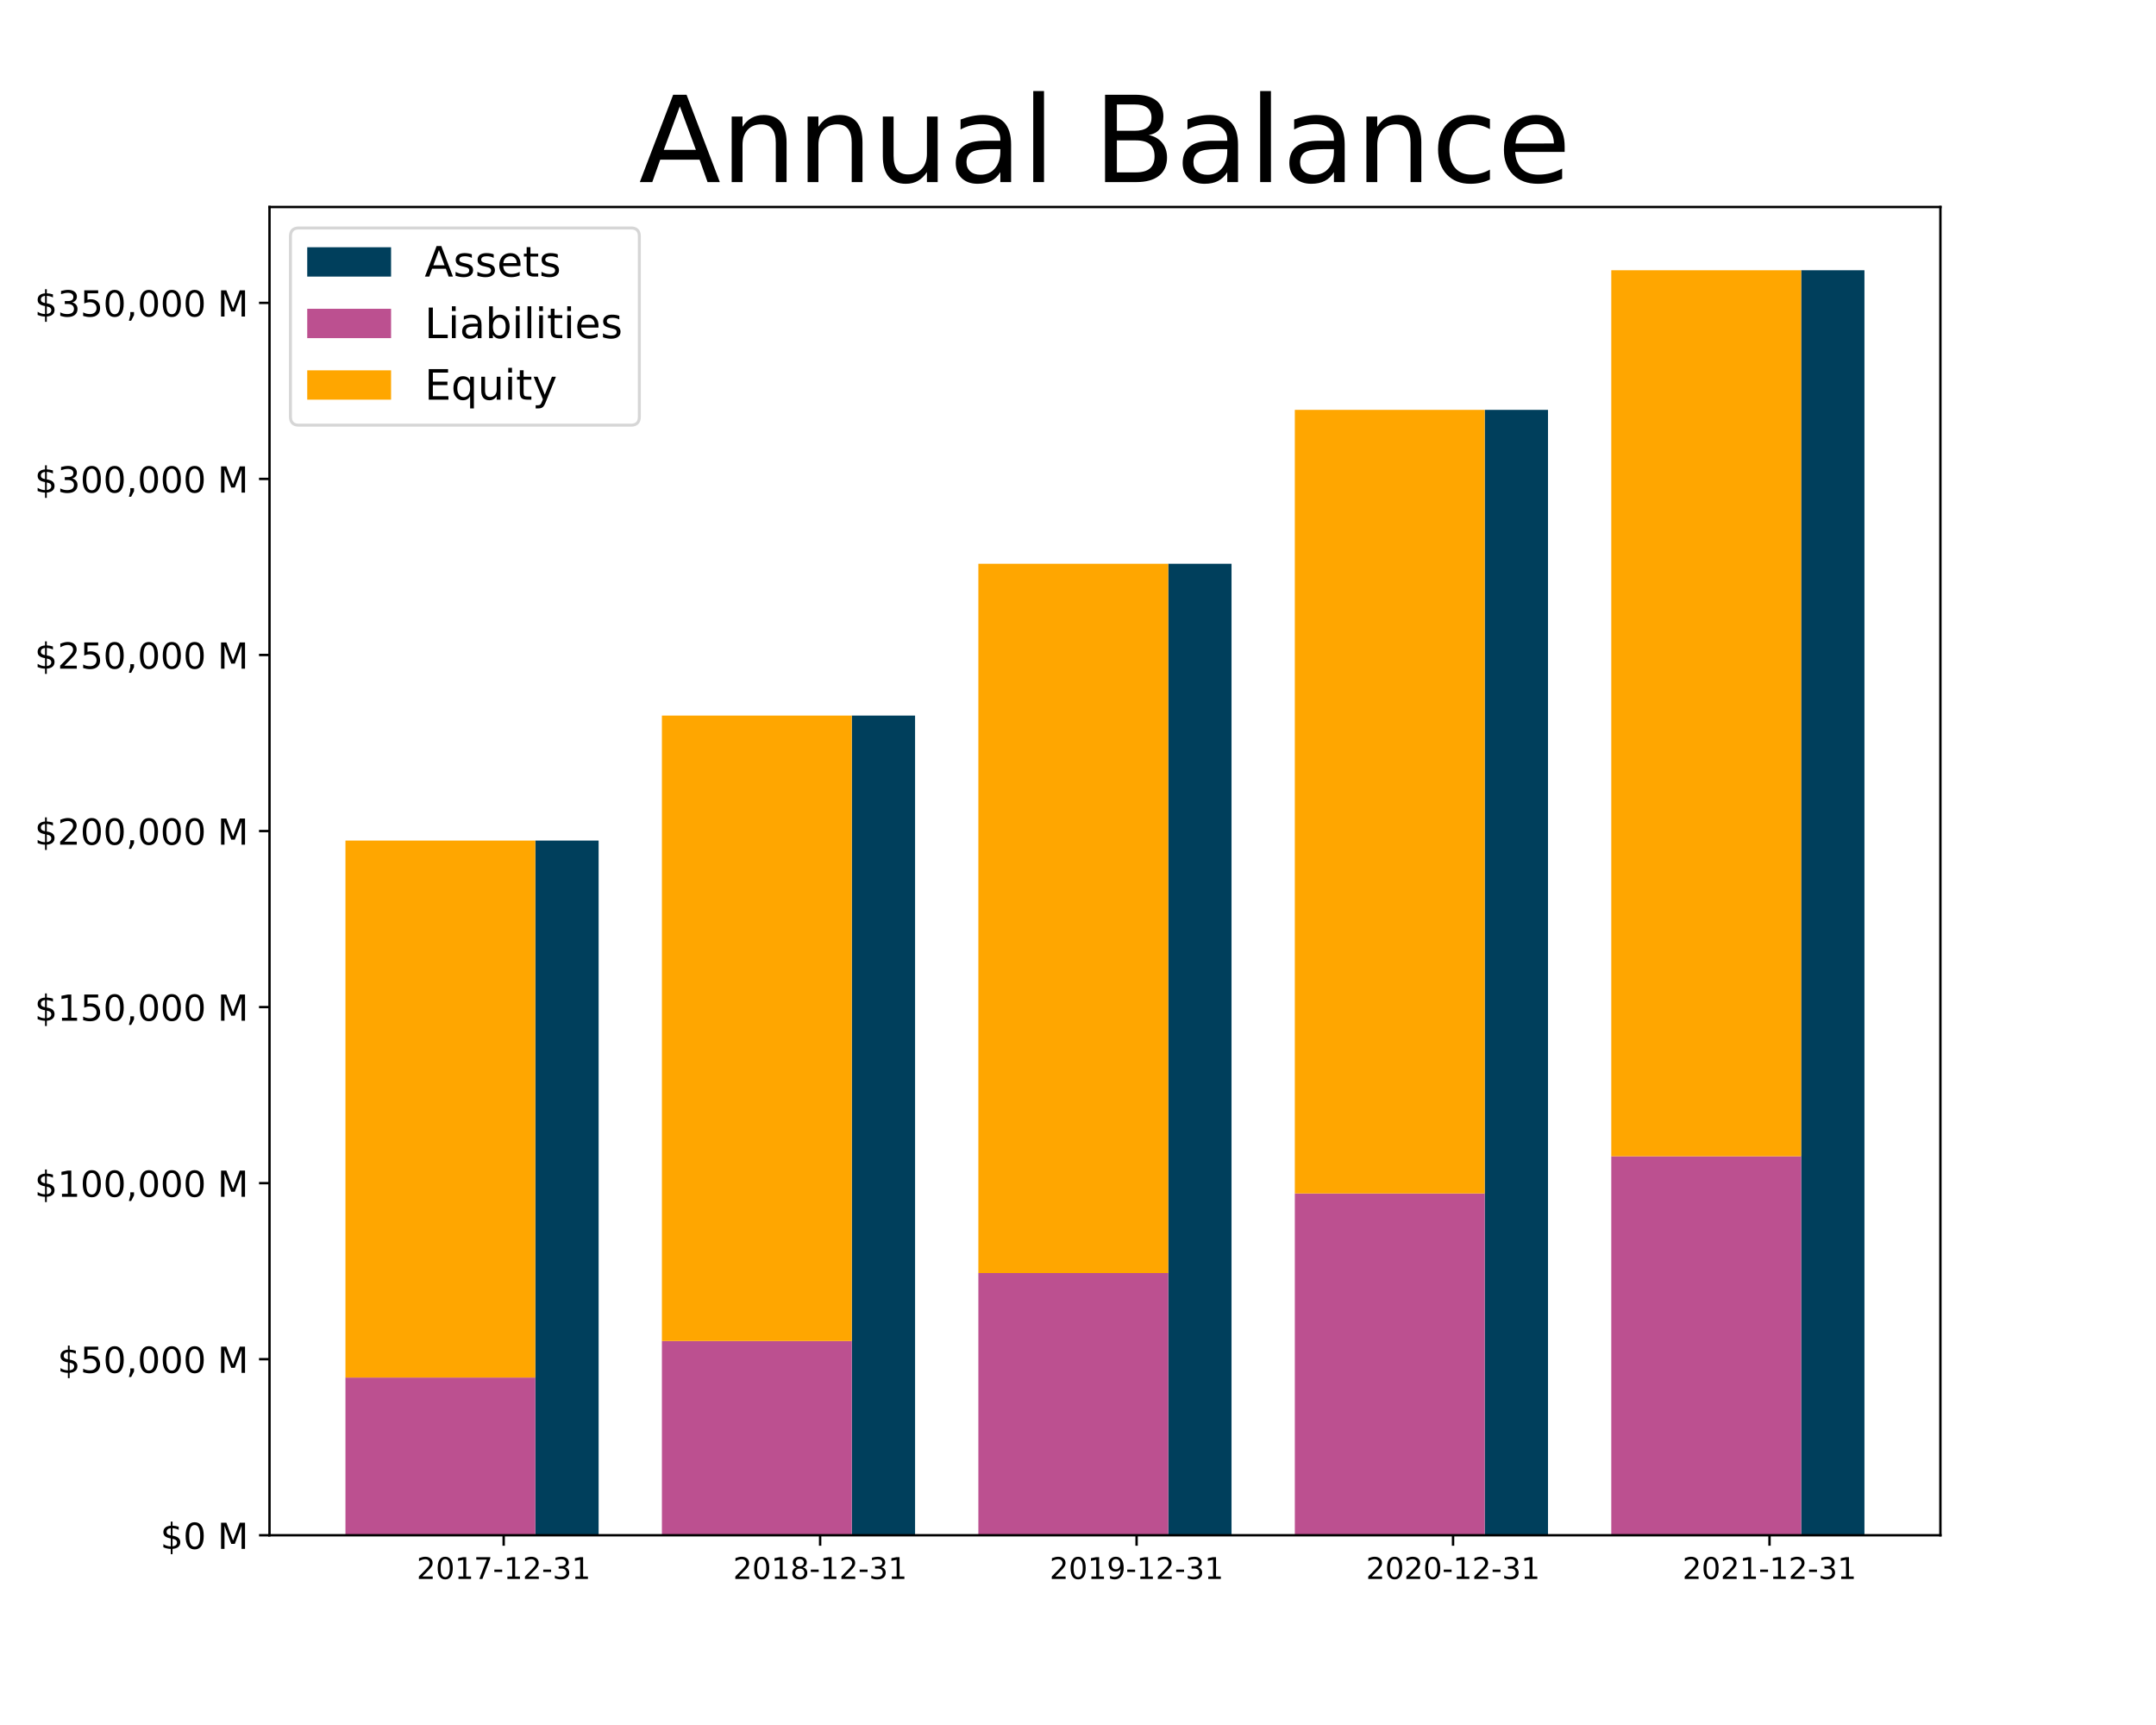
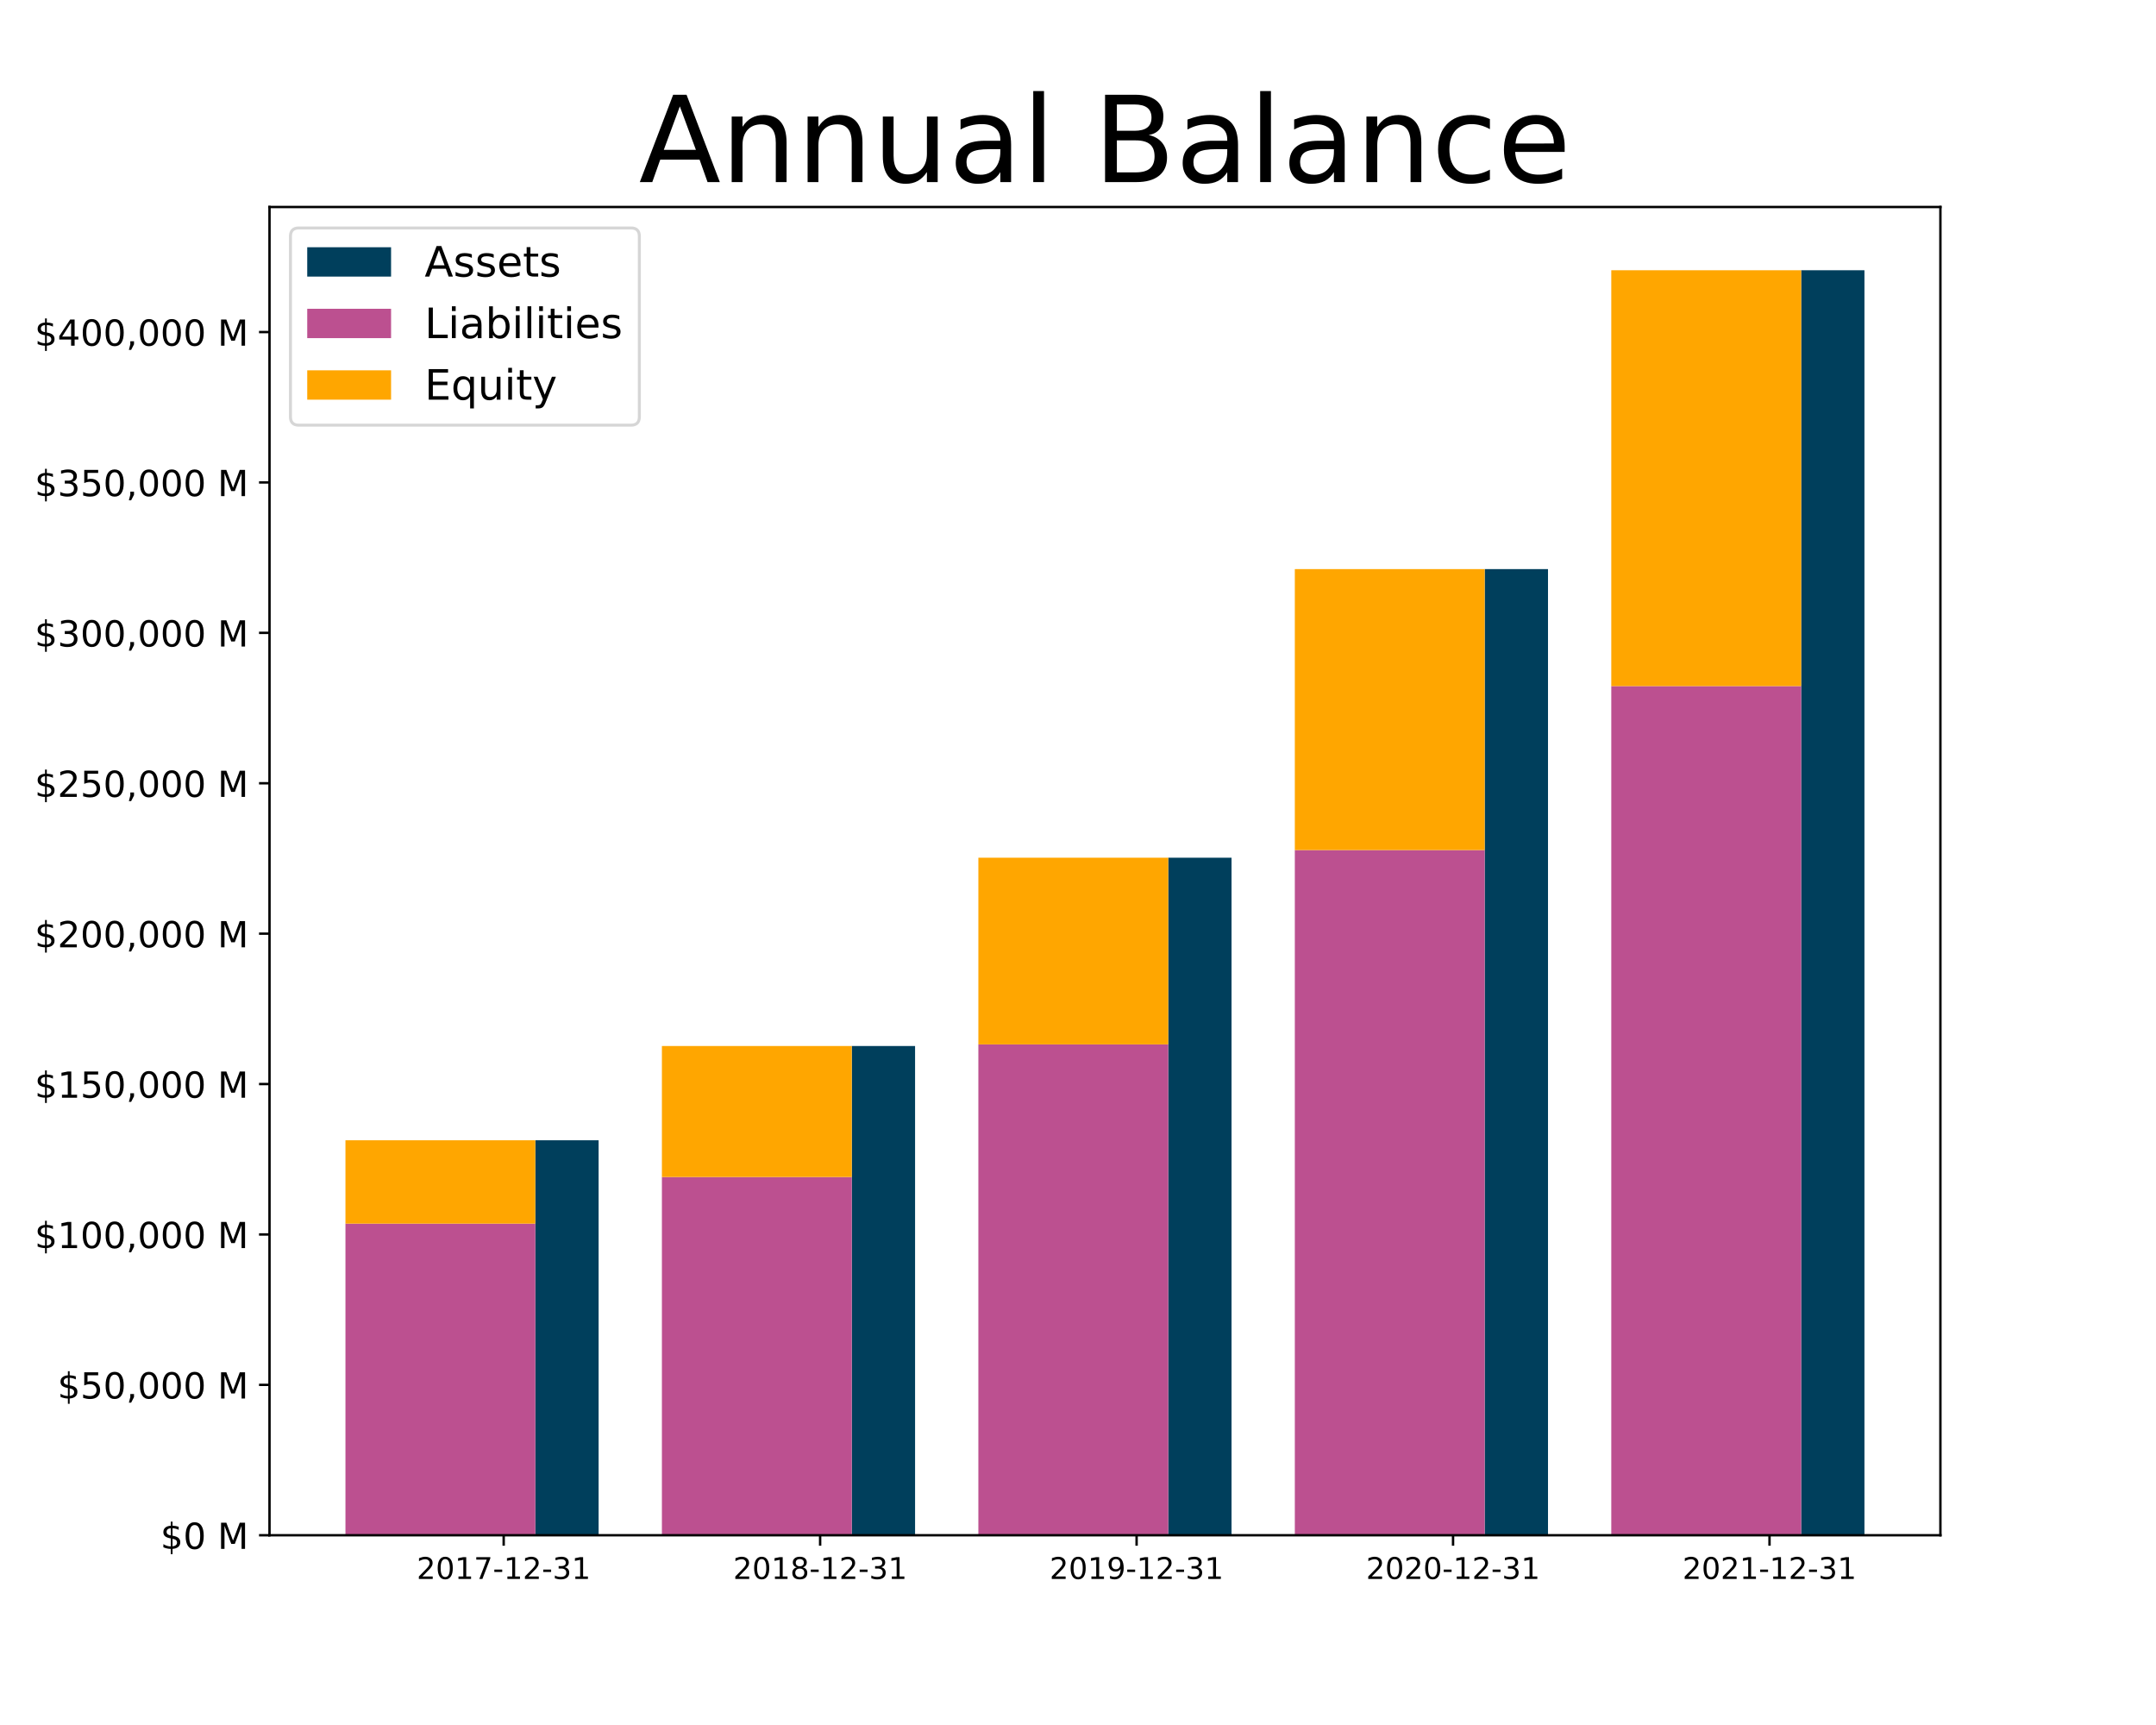
<svg xmlns="http://www.w3.org/2000/svg" xmlns:xlink="http://www.w3.org/1999/xlink" width="720pt" height="576pt" viewBox="0 0 720 576" version="1.1">
  <defs>
    <style type="text/css">*{stroke-linejoin: round; stroke-linecap: butt}</style>
  </defs>
  <g id="figure_1">
    <g id="patch_1">
      <path d="M 0 576  L 720 576  L 720 0  L 0 0  z " style="fill: #ffffff" />
    </g>
    <g id="axes_1">
      <g id="patch_2">
        <path d="M 90 512.64  L 648 512.64  L 648 69.12  L 90 69.12  z " style="fill: #ffffff" />
      </g>
      <g id="patch_3">
-         <path d="M 622.636 512.64  L 601.5 512.64  L 601.5 90.24  L 622.636 90.24  z " clip-path="url(#p9c60aa450c)" style="fill: #003f5c" />
+         <path d="M 622.636 512.64  L 601.5 512.64  L 601.5 90.24  L 622.636 90.24  z " clip-path="url(#p6e2d09e7a5)" style="fill: #003f5c" />
      </g>
      <g id="patch_4">
-         <path d="M 516.955 512.64  L 495.818 512.64  L 495.818 136.86  L 516.955 136.86  z " clip-path="url(#p9c60aa450c)" style="fill: #003f5c" />
+         <path d="M 516.955 512.64  L 495.818 512.64  L 495.818 190.031  L 516.955 190.031  z " clip-path="url(#p6e2d09e7a5)" style="fill: #003f5c" />
      </g>
      <g id="patch_5">
-         <path d="M 411.273 512.64  L 390.136 512.64  L 390.136 188.247  L 411.273 188.247  z " clip-path="url(#p9c60aa450c)" style="fill: #003f5c" />
+         <path d="M 411.273 512.64  L 390.136 512.64  L 390.136 286.401  L 411.273 286.401  z " clip-path="url(#p6e2d09e7a5)" style="fill: #003f5c" />
      </g>
      <g id="patch_6">
-         <path d="M 305.591 512.64  L 284.455 512.64  L 284.455 238.941  L 305.591 238.941  z " clip-path="url(#p9c60aa450c)" style="fill: #003f5c" />
+         <path d="M 305.591 512.64  L 284.455 512.64  L 284.455 349.276  L 305.591 349.276  z " clip-path="url(#p6e2d09e7a5)" style="fill: #003f5c" />
      </g>
      <g id="patch_7">
-         <path d="M 199.909 512.64  L 178.773 512.64  L 178.773 280.676  L 199.909 280.676  z " clip-path="url(#p9c60aa450c)" style="fill: #003f5c" />
+         <path d="M 199.909 512.64  L 178.773 512.64  L 178.773 380.752  L 199.909 380.752  z " clip-path="url(#p6e2d09e7a5)" style="fill: #003f5c" />
      </g>
      <g id="patch_8">
-         <path d="M 601.5 512.64  L 538.091 512.64  L 538.091 386.093  L 601.5 386.093  z " clip-path="url(#p9c60aa450c)" style="fill: #bc5090" />
+         <path d="M 601.5 512.64  L 538.091 512.64  L 538.091 229.093  L 601.5 229.093  z " clip-path="url(#p6e2d09e7a5)" style="fill: #bc5090" />
      </g>
      <g id="patch_9">
-         <path d="M 495.818 512.64  L 432.409 512.64  L 432.409 398.51  L 495.818 398.51  z " clip-path="url(#p9c60aa450c)" style="fill: #bc5090" />
+         <path d="M 495.818 512.64  L 432.409 512.64  L 432.409 283.846  L 495.818 283.846  z " clip-path="url(#p6e2d09e7a5)" style="fill: #bc5090" />
      </g>
      <g id="patch_10">
-         <path d="M 390.136 512.64  L 326.727 512.64  L 326.727 425.087  L 390.136 425.087  z " clip-path="url(#p9c60aa450c)" style="fill: #bc5090" />
+         <path d="M 390.136 512.64  L 326.727 512.64  L 326.727 348.734  L 390.136 348.734  z " clip-path="url(#p6e2d09e7a5)" style="fill: #bc5090" />
      </g>
      <g id="patch_11">
-         <path d="M 284.455 512.64  L 221.045 512.64  L 221.045 447.782  L 284.455 447.782  z " clip-path="url(#p9c60aa450c)" style="fill: #bc5090" />
+         <path d="M 284.455 512.64  L 221.045 512.64  L 221.045 393.017  L 284.455 393.017  z " clip-path="url(#p6e2d09e7a5)" style="fill: #bc5090" />
      </g>
      <g id="patch_12">
-         <path d="M 178.773 512.64  L 115.364 512.64  L 115.364 459.976  L 178.773 459.976  z " clip-path="url(#p9c60aa450c)" style="fill: #bc5090" />
+         <path d="M 178.773 512.64  L 115.364 512.64  L 115.364 408.583  L 178.773 408.583  z " clip-path="url(#p6e2d09e7a5)" style="fill: #bc5090" />
      </g>
      <g id="patch_13">
-         <path d="M 601.5 386.093  L 538.091 386.093  L 538.091 90.24  L 601.5 90.24  z " clip-path="url(#p9c60aa450c)" style="fill: #ffa600" />
+         <path d="M 601.5 229.093  L 538.091 229.093  L 538.091 90.24  L 601.5 90.24  z " clip-path="url(#p6e2d09e7a5)" style="fill: #ffa600" />
      </g>
      <g id="patch_14">
-         <path d="M 495.818 398.51  L 432.409 398.51  L 432.409 136.86  L 495.818 136.86  z " clip-path="url(#p9c60aa450c)" style="fill: #ffa600" />
+         <path d="M 495.818 283.846  L 432.409 283.846  L 432.409 190.031  L 495.818 190.031  z " clip-path="url(#p6e2d09e7a5)" style="fill: #ffa600" />
      </g>
      <g id="patch_15">
-         <path d="M 390.136 425.087  L 326.727 425.087  L 326.727 188.247  L 390.136 188.247  z " clip-path="url(#p9c60aa450c)" style="fill: #ffa600" />
+         <path d="M 390.136 348.734  L 326.727 348.734  L 326.727 286.401  L 390.136 286.401  z " clip-path="url(#p6e2d09e7a5)" style="fill: #ffa600" />
      </g>
      <g id="patch_16">
-         <path d="M 284.455 447.782  L 221.045 447.782  L 221.045 238.941  L 284.455 238.941  z " clip-path="url(#p9c60aa450c)" style="fill: #ffa600" />
+         <path d="M 284.455 393.017  L 221.045 393.017  L 221.045 349.276  L 284.455 349.276  z " clip-path="url(#p6e2d09e7a5)" style="fill: #ffa600" />
      </g>
      <g id="patch_17">
-         <path d="M 178.773 459.976  L 115.364 459.976  L 115.364 280.676  L 178.773 280.676  z " clip-path="url(#p9c60aa450c)" style="fill: #ffa600" />
+         <path d="M 178.773 408.583  L 115.364 408.583  L 115.364 380.752  L 178.773 380.752  z " clip-path="url(#p6e2d09e7a5)" style="fill: #ffa600" />
      </g>
      <g id="matplotlib.axis_1">
        <g id="xtick_1">
          <g id="line2d_1">
            <defs>
-               <path id="m2e11f2282a" d="M 0 0  L 0 3.5  " style="stroke: #000000; stroke-width: 0.8" />
+               <path id="m32fbca8d53" d="M 0 0  L 0 3.5  " style="stroke: #000000; stroke-width: 0.8" />
            </defs>
            <g>
-               <use xlink:href="#m2e11f2282a" x="590.932" y="512.64" style="stroke: #000000; stroke-width: 0.8" />
+               <use xlink:href="#m32fbca8d53" x="590.932" y="512.64" style="stroke: #000000; stroke-width: 0.8" />
            </g>
          </g>
          <g id="text_1">
            <g transform="translate(561.874 527.2384) scale(0.1 -0.1)">
              <defs>
                <path id="DejaVuSans-32" d="M 1228 531  L 3431 531  L 3431 0  L 469 0  L 469 531  Q 828 903 1448 1529  Q 2069 2156 2228 2338  Q 2531 2678 2651 2914  Q 2772 3150 2772 3378  Q 2772 3750 2511 3984  Q 2250 4219 1831 4219  Q 1534 4219 1204 4116  Q 875 4013 500 3803  L 500 4441  Q 881 4594 1212 4672  Q 1544 4750 1819 4750  Q 2544 4750 2975 4387  Q 3406 4025 3406 3419  Q 3406 3131 3298 2873  Q 3191 2616 2906 2266  Q 2828 2175 2409 1742  Q 1991 1309 1228 531  z " transform="scale(0.015625)" />
                <path id="DejaVuSans-30" d="M 2034 4250  Q 1547 4250 1301 3770  Q 1056 3291 1056 2328  Q 1056 1369 1301 889  Q 1547 409 2034 409  Q 2525 409 2770 889  Q 3016 1369 3016 2328  Q 3016 3291 2770 3770  Q 2525 4250 2034 4250  z M 2034 4750  Q 2819 4750 3233 4129  Q 3647 3509 3647 2328  Q 3647 1150 3233 529  Q 2819 -91 2034 -91  Q 1250 -91 836 529  Q 422 1150 422 2328  Q 422 3509 836 4129  Q 1250 4750 2034 4750  z " transform="scale(0.015625)" />
                <path id="DejaVuSans-31" d="M 794 531  L 1825 531  L 1825 4091  L 703 3866  L 703 4441  L 1819 4666  L 2450 4666  L 2450 531  L 3481 531  L 3481 0  L 794 0  L 794 531  z " transform="scale(0.015625)" />
                <path id="DejaVuSans-2d" d="M 313 2009  L 1997 2009  L 1997 1497  L 313 1497  L 313 2009  z " transform="scale(0.015625)" />
                <path id="DejaVuSans-33" d="M 2597 2516  Q 3050 2419 3304 2112  Q 3559 1806 3559 1356  Q 3559 666 3084 287  Q 2609 -91 1734 -91  Q 1441 -91 1130 -33  Q 819 25 488 141  L 488 750  Q 750 597 1062 519  Q 1375 441 1716 441  Q 2309 441 2620 675  Q 2931 909 2931 1356  Q 2931 1769 2642 2001  Q 2353 2234 1838 2234  L 1294 2234  L 1294 2753  L 1863 2753  Q 2328 2753 2575 2939  Q 2822 3125 2822 3475  Q 2822 3834 2567 4026  Q 2313 4219 1838 4219  Q 1578 4219 1281 4162  Q 984 4106 628 3988  L 628 4550  Q 988 4650 1302 4700  Q 1616 4750 1894 4750  Q 2613 4750 3031 4423  Q 3450 4097 3450 3541  Q 3450 3153 3228 2886  Q 3006 2619 2597 2516  z " transform="scale(0.015625)" />
              </defs>
              <use xlink:href="#DejaVuSans-32" />
              <use xlink:href="#DejaVuSans-30" x="63.623" />
              <use xlink:href="#DejaVuSans-32" x="127.246" />
              <use xlink:href="#DejaVuSans-31" x="190.869" />
              <use xlink:href="#DejaVuSans-2d" x="254.492" />
              <use xlink:href="#DejaVuSans-31" x="290.576" />
              <use xlink:href="#DejaVuSans-32" x="354.199" />
              <use xlink:href="#DejaVuSans-2d" x="417.822" />
              <use xlink:href="#DejaVuSans-33" x="453.906" />
              <use xlink:href="#DejaVuSans-31" x="517.529" />
            </g>
          </g>
        </g>
        <g id="xtick_2">
          <g id="line2d_2">
            <g>
-               <use xlink:href="#m2e11f2282a" x="485.25" y="512.64" style="stroke: #000000; stroke-width: 0.8" />
+               <use xlink:href="#m32fbca8d53" x="485.25" y="512.64" style="stroke: #000000; stroke-width: 0.8" />
            </g>
          </g>
          <g id="text_2">
            <g transform="translate(456.1922 527.2384) scale(0.1 -0.1)">
              <use xlink:href="#DejaVuSans-32" />
              <use xlink:href="#DejaVuSans-30" x="63.623" />
              <use xlink:href="#DejaVuSans-32" x="127.246" />
              <use xlink:href="#DejaVuSans-30" x="190.869" />
              <use xlink:href="#DejaVuSans-2d" x="254.492" />
              <use xlink:href="#DejaVuSans-31" x="290.576" />
              <use xlink:href="#DejaVuSans-32" x="354.199" />
              <use xlink:href="#DejaVuSans-2d" x="417.822" />
              <use xlink:href="#DejaVuSans-33" x="453.906" />
              <use xlink:href="#DejaVuSans-31" x="517.529" />
            </g>
          </g>
        </g>
        <g id="xtick_3">
          <g id="line2d_3">
            <g>
-               <use xlink:href="#m2e11f2282a" x="379.568" y="512.64" style="stroke: #000000; stroke-width: 0.8" />
+               <use xlink:href="#m32fbca8d53" x="379.568" y="512.64" style="stroke: #000000; stroke-width: 0.8" />
            </g>
          </g>
          <g id="text_3">
            <g transform="translate(350.5104 527.2384) scale(0.1 -0.1)">
              <defs>
                <path id="DejaVuSans-39" d="M 703 97  L 703 672  Q 941 559 1184 500  Q 1428 441 1663 441  Q 2288 441 2617 861  Q 2947 1281 2994 2138  Q 2813 1869 2534 1725  Q 2256 1581 1919 1581  Q 1219 1581 811 2004  Q 403 2428 403 3163  Q 403 3881 828 4315  Q 1253 4750 1959 4750  Q 2769 4750 3195 4129  Q 3622 3509 3622 2328  Q 3622 1225 3098 567  Q 2575 -91 1691 -91  Q 1453 -91 1209 -44  Q 966 3 703 97  z M 1959 2075  Q 2384 2075 2632 2365  Q 2881 2656 2881 3163  Q 2881 3666 2632 3958  Q 2384 4250 1959 4250  Q 1534 4250 1286 3958  Q 1038 3666 1038 3163  Q 1038 2656 1286 2365  Q 1534 2075 1959 2075  z " transform="scale(0.015625)" />
              </defs>
              <use xlink:href="#DejaVuSans-32" />
              <use xlink:href="#DejaVuSans-30" x="63.623" />
              <use xlink:href="#DejaVuSans-31" x="127.246" />
              <use xlink:href="#DejaVuSans-39" x="190.869" />
              <use xlink:href="#DejaVuSans-2d" x="254.492" />
              <use xlink:href="#DejaVuSans-31" x="290.576" />
              <use xlink:href="#DejaVuSans-32" x="354.199" />
              <use xlink:href="#DejaVuSans-2d" x="417.822" />
              <use xlink:href="#DejaVuSans-33" x="453.906" />
              <use xlink:href="#DejaVuSans-31" x="517.529" />
            </g>
          </g>
        </g>
        <g id="xtick_4">
          <g id="line2d_4">
            <g>
-               <use xlink:href="#m2e11f2282a" x="273.886" y="512.64" style="stroke: #000000; stroke-width: 0.8" />
+               <use xlink:href="#m32fbca8d53" x="273.886" y="512.64" style="stroke: #000000; stroke-width: 0.8" />
            </g>
          </g>
          <g id="text_4">
            <g transform="translate(244.8286 527.2384) scale(0.1 -0.1)">
              <defs>
                <path id="DejaVuSans-38" d="M 2034 2216  Q 1584 2216 1326 1975  Q 1069 1734 1069 1313  Q 1069 891 1326 650  Q 1584 409 2034 409  Q 2484 409 2743 651  Q 3003 894 3003 1313  Q 3003 1734 2745 1975  Q 2488 2216 2034 2216  z M 1403 2484  Q 997 2584 770 2862  Q 544 3141 544 3541  Q 544 4100 942 4425  Q 1341 4750 2034 4750  Q 2731 4750 3128 4425  Q 3525 4100 3525 3541  Q 3525 3141 3298 2862  Q 3072 2584 2669 2484  Q 3125 2378 3379 2068  Q 3634 1759 3634 1313  Q 3634 634 3220 271  Q 2806 -91 2034 -91  Q 1263 -91 848 271  Q 434 634 434 1313  Q 434 1759 690 2068  Q 947 2378 1403 2484  z M 1172 3481  Q 1172 3119 1398 2916  Q 1625 2713 2034 2713  Q 2441 2713 2670 2916  Q 2900 3119 2900 3481  Q 2900 3844 2670 4047  Q 2441 4250 2034 4250  Q 1625 4250 1398 4047  Q 1172 3844 1172 3481  z " transform="scale(0.015625)" />
              </defs>
              <use xlink:href="#DejaVuSans-32" />
              <use xlink:href="#DejaVuSans-30" x="63.623" />
              <use xlink:href="#DejaVuSans-31" x="127.246" />
              <use xlink:href="#DejaVuSans-38" x="190.869" />
              <use xlink:href="#DejaVuSans-2d" x="254.492" />
              <use xlink:href="#DejaVuSans-31" x="290.576" />
              <use xlink:href="#DejaVuSans-32" x="354.199" />
              <use xlink:href="#DejaVuSans-2d" x="417.822" />
              <use xlink:href="#DejaVuSans-33" x="453.906" />
              <use xlink:href="#DejaVuSans-31" x="517.529" />
            </g>
          </g>
        </g>
        <g id="xtick_5">
          <g id="line2d_5">
            <g>
-               <use xlink:href="#m2e11f2282a" x="168.205" y="512.64" style="stroke: #000000; stroke-width: 0.8" />
+               <use xlink:href="#m32fbca8d53" x="168.205" y="512.64" style="stroke: #000000; stroke-width: 0.8" />
            </g>
          </g>
          <g id="text_5">
            <g transform="translate(139.1467 527.2384) scale(0.1 -0.1)">
              <defs>
                <path id="DejaVuSans-37" d="M 525 4666  L 3525 4666  L 3525 4397  L 1831 0  L 1172 0  L 2766 4134  L 525 4134  L 525 4666  z " transform="scale(0.015625)" />
              </defs>
              <use xlink:href="#DejaVuSans-32" />
              <use xlink:href="#DejaVuSans-30" x="63.623" />
              <use xlink:href="#DejaVuSans-31" x="127.246" />
              <use xlink:href="#DejaVuSans-37" x="190.869" />
              <use xlink:href="#DejaVuSans-2d" x="254.492" />
              <use xlink:href="#DejaVuSans-31" x="290.576" />
              <use xlink:href="#DejaVuSans-32" x="354.199" />
              <use xlink:href="#DejaVuSans-2d" x="417.822" />
              <use xlink:href="#DejaVuSans-33" x="453.906" />
              <use xlink:href="#DejaVuSans-31" x="517.529" />
            </g>
          </g>
        </g>
      </g>
      <g id="matplotlib.axis_2">
        <g id="ytick_1">
          <g id="line2d_6">
            <defs>
-               <path id="m237d367264" d="M 0 0  L -3.5 0  " style="stroke: #000000; stroke-width: 0.8" />
+               <path id="maa06fdd71f" d="M 0 0  L -3.5 0  " style="stroke: #000000; stroke-width: 0.8" />
            </defs>
            <g>
-               <use xlink:href="#m237d367264" x="90" y="512.64" style="stroke: #000000; stroke-width: 0.8" />
+               <use xlink:href="#maa06fdd71f" x="90" y="512.64" style="stroke: #000000; stroke-width: 0.8" />
            </g>
          </g>
          <g id="text_6">
            <g transform="translate(53.5625 517.1991) scale(0.12 -0.12)">
              <defs>
                <path id="DejaVuSans-24" d="M 2163 -941  L 1850 -941  L 1847 0  Q 1519 6 1191 76  Q 863 147 531 288  L 531 850  Q 850 650 1176 548  Q 1503 447 1850 444  L 1850 1869  Q 1159 1981 845 2250  Q 531 2519 531 2988  Q 531 3497 872 3790  Q 1213 4084 1850 4128  L 1850 4863  L 2163 4863  L 2163 4138  Q 2453 4125 2725 4076  Q 2997 4028 3256 3944  L 3256 3397  Q 2997 3528 2723 3600  Q 2450 3672 2163 3684  L 2163 2350  Q 2872 2241 3206 1959  Q 3541 1678 3541 1191  Q 3541 663 3186 358  Q 2831 53 2163 6  L 2163 -941  z M 1850 2406  L 1850 3688  Q 1488 3647 1297 3481  Q 1106 3316 1106 3041  Q 1106 2772 1282 2622  Q 1459 2472 1850 2406  z M 2163 1806  L 2163 453  Q 2559 506 2761 678  Q 2963 850 2963 1131  Q 2963 1406 2770 1568  Q 2578 1731 2163 1806  z " transform="scale(0.015625)" />
                <path id="DejaVuSans-20" transform="scale(0.015625)" />
                <path id="DejaVuSans-4d" d="M 628 4666  L 1569 4666  L 2759 1491  L 3956 4666  L 4897 4666  L 4897 0  L 4281 0  L 4281 4097  L 3078 897  L 2444 897  L 1241 4097  L 1241 0  L 628 0  L 628 4666  z " transform="scale(0.015625)" />
              </defs>
              <use xlink:href="#DejaVuSans-24" />
              <use xlink:href="#DejaVuSans-30" x="63.623" />
              <use xlink:href="#DejaVuSans-20" x="127.246" />
              <use xlink:href="#DejaVuSans-4d" x="159.033" />
            </g>
          </g>
        </g>
        <g id="ytick_2">
          <g id="line2d_7">
            <g>
-               <use xlink:href="#m237d367264" x="90" y="453.854" style="stroke: #000000; stroke-width: 0.8" />
+               <use xlink:href="#maa06fdd71f" x="90" y="462.42" style="stroke: #000000; stroke-width: 0.8" />
            </g>
          </g>
          <g id="text_7">
-             <g transform="translate(19.20875 458.4129) scale(0.12 -0.12)">
+             <g transform="translate(19.20875 466.979) scale(0.12 -0.12)">
              <defs>
                <path id="DejaVuSans-35" d="M 691 4666  L 3169 4666  L 3169 4134  L 1269 4134  L 1269 2991  Q 1406 3038 1543 3061  Q 1681 3084 1819 3084  Q 2600 3084 3056 2656  Q 3513 2228 3513 1497  Q 3513 744 3044 326  Q 2575 -91 1722 -91  Q 1428 -91 1123 -41  Q 819 9 494 109  L 494 744  Q 775 591 1075 516  Q 1375 441 1709 441  Q 2250 441 2565 725  Q 2881 1009 2881 1497  Q 2881 1984 2565 2268  Q 2250 2553 1709 2553  Q 1456 2553 1204 2497  Q 953 2441 691 2322  L 691 4666  z " transform="scale(0.015625)" />
                <path id="DejaVuSans-2c" d="M 750 794  L 1409 794  L 1409 256  L 897 -744  L 494 -744  L 750 256  L 750 794  z " transform="scale(0.015625)" />
              </defs>
              <use xlink:href="#DejaVuSans-24" />
              <use xlink:href="#DejaVuSans-35" x="63.623" />
              <use xlink:href="#DejaVuSans-30" x="127.246" />
              <use xlink:href="#DejaVuSans-2c" x="190.869" />
              <use xlink:href="#DejaVuSans-30" x="222.656" />
              <use xlink:href="#DejaVuSans-30" x="286.279" />
              <use xlink:href="#DejaVuSans-30" x="349.902" />
              <use xlink:href="#DejaVuSans-20" x="413.525" />
              <use xlink:href="#DejaVuSans-4d" x="445.312" />
            </g>
          </g>
        </g>
        <g id="ytick_3">
          <g id="line2d_8">
            <g>
-               <use xlink:href="#m237d367264" x="90" y="395.068" style="stroke: #000000; stroke-width: 0.8" />
+               <use xlink:href="#maa06fdd71f" x="90" y="412.2" style="stroke: #000000; stroke-width: 0.8" />
            </g>
          </g>
          <g id="text_8">
-             <g transform="translate(11.57375 399.6267) scale(0.12 -0.12)">
+             <g transform="translate(11.57375 416.7589) scale(0.12 -0.12)">
              <use xlink:href="#DejaVuSans-24" />
              <use xlink:href="#DejaVuSans-31" x="63.623" />
              <use xlink:href="#DejaVuSans-30" x="127.246" />
              <use xlink:href="#DejaVuSans-30" x="190.869" />
              <use xlink:href="#DejaVuSans-2c" x="254.492" />
              <use xlink:href="#DejaVuSans-30" x="286.279" />
              <use xlink:href="#DejaVuSans-30" x="349.902" />
              <use xlink:href="#DejaVuSans-30" x="413.525" />
              <use xlink:href="#DejaVuSans-20" x="477.148" />
              <use xlink:href="#DejaVuSans-4d" x="508.936" />
            </g>
          </g>
        </g>
        <g id="ytick_4">
          <g id="line2d_9">
            <g>
-               <use xlink:href="#m237d367264" x="90" y="336.281" style="stroke: #000000; stroke-width: 0.8" />
+               <use xlink:href="#maa06fdd71f" x="90" y="361.98" style="stroke: #000000; stroke-width: 0.8" />
            </g>
          </g>
          <g id="text_9">
-             <g transform="translate(11.57375 340.8405) scale(0.12 -0.12)">
+             <g transform="translate(11.57375 366.5389) scale(0.12 -0.12)">
              <use xlink:href="#DejaVuSans-24" />
              <use xlink:href="#DejaVuSans-31" x="63.623" />
              <use xlink:href="#DejaVuSans-35" x="127.246" />
              <use xlink:href="#DejaVuSans-30" x="190.869" />
              <use xlink:href="#DejaVuSans-2c" x="254.492" />
              <use xlink:href="#DejaVuSans-30" x="286.279" />
              <use xlink:href="#DejaVuSans-30" x="349.902" />
              <use xlink:href="#DejaVuSans-30" x="413.525" />
              <use xlink:href="#DejaVuSans-20" x="477.148" />
              <use xlink:href="#DejaVuSans-4d" x="508.936" />
            </g>
          </g>
        </g>
        <g id="ytick_5">
          <g id="line2d_10">
            <g>
-               <use xlink:href="#m237d367264" x="90" y="277.495" style="stroke: #000000; stroke-width: 0.8" />
+               <use xlink:href="#maa06fdd71f" x="90" y="311.76" style="stroke: #000000; stroke-width: 0.8" />
            </g>
          </g>
          <g id="text_10">
-             <g transform="translate(11.57375 282.0543) scale(0.12 -0.12)">
+             <g transform="translate(11.57375 316.3188) scale(0.12 -0.12)">
              <use xlink:href="#DejaVuSans-24" />
              <use xlink:href="#DejaVuSans-32" x="63.623" />
              <use xlink:href="#DejaVuSans-30" x="127.246" />
              <use xlink:href="#DejaVuSans-30" x="190.869" />
              <use xlink:href="#DejaVuSans-2c" x="254.492" />
              <use xlink:href="#DejaVuSans-30" x="286.279" />
              <use xlink:href="#DejaVuSans-30" x="349.902" />
              <use xlink:href="#DejaVuSans-30" x="413.525" />
              <use xlink:href="#DejaVuSans-20" x="477.148" />
              <use xlink:href="#DejaVuSans-4d" x="508.936" />
            </g>
          </g>
        </g>
        <g id="ytick_6">
          <g id="line2d_11">
            <g>
-               <use xlink:href="#m237d367264" x="90" y="218.709" style="stroke: #000000; stroke-width: 0.8" />
+               <use xlink:href="#maa06fdd71f" x="90" y="261.54" style="stroke: #000000; stroke-width: 0.8" />
            </g>
          </g>
          <g id="text_11">
-             <g transform="translate(11.57375 223.2681) scale(0.12 -0.12)">
+             <g transform="translate(11.57375 266.0987) scale(0.12 -0.12)">
              <use xlink:href="#DejaVuSans-24" />
              <use xlink:href="#DejaVuSans-32" x="63.623" />
              <use xlink:href="#DejaVuSans-35" x="127.246" />
              <use xlink:href="#DejaVuSans-30" x="190.869" />
              <use xlink:href="#DejaVuSans-2c" x="254.492" />
              <use xlink:href="#DejaVuSans-30" x="286.279" />
              <use xlink:href="#DejaVuSans-30" x="349.902" />
              <use xlink:href="#DejaVuSans-30" x="413.525" />
              <use xlink:href="#DejaVuSans-20" x="477.148" />
              <use xlink:href="#DejaVuSans-4d" x="508.936" />
            </g>
          </g>
        </g>
        <g id="ytick_7">
          <g id="line2d_12">
            <g>
-               <use xlink:href="#m237d367264" x="90" y="159.923" style="stroke: #000000; stroke-width: 0.8" />
+               <use xlink:href="#maa06fdd71f" x="90" y="211.32" style="stroke: #000000; stroke-width: 0.8" />
            </g>
          </g>
          <g id="text_12">
-             <g transform="translate(11.57375 164.4819) scale(0.12 -0.12)">
+             <g transform="translate(11.57375 215.8786) scale(0.12 -0.12)">
              <use xlink:href="#DejaVuSans-24" />
              <use xlink:href="#DejaVuSans-33" x="63.623" />
              <use xlink:href="#DejaVuSans-30" x="127.246" />
              <use xlink:href="#DejaVuSans-30" x="190.869" />
              <use xlink:href="#DejaVuSans-2c" x="254.492" />
              <use xlink:href="#DejaVuSans-30" x="286.279" />
              <use xlink:href="#DejaVuSans-30" x="349.902" />
              <use xlink:href="#DejaVuSans-30" x="413.525" />
              <use xlink:href="#DejaVuSans-20" x="477.148" />
              <use xlink:href="#DejaVuSans-4d" x="508.936" />
            </g>
          </g>
        </g>
        <g id="ytick_8">
          <g id="line2d_13">
            <g>
-               <use xlink:href="#m237d367264" x="90" y="101.137" style="stroke: #000000; stroke-width: 0.8" />
+               <use xlink:href="#maa06fdd71f" x="90" y="161.1" style="stroke: #000000; stroke-width: 0.8" />
            </g>
          </g>
          <g id="text_13">
-             <g transform="translate(11.57375 105.6957) scale(0.12 -0.12)">
+             <g transform="translate(11.57375 165.6586) scale(0.12 -0.12)">
              <use xlink:href="#DejaVuSans-24" />
              <use xlink:href="#DejaVuSans-33" x="63.623" />
              <use xlink:href="#DejaVuSans-35" x="127.246" />
              <use xlink:href="#DejaVuSans-30" x="190.869" />
              <use xlink:href="#DejaVuSans-2c" x="254.492" />
              <use xlink:href="#DejaVuSans-30" x="286.279" />
              <use xlink:href="#DejaVuSans-30" x="349.902" />
              <use xlink:href="#DejaVuSans-30" x="413.525" />
              <use xlink:href="#DejaVuSans-20" x="477.148" />
              <use xlink:href="#DejaVuSans-4d" x="508.936" />
            </g>
          </g>
        </g>
+         <g id="ytick_9">
+           <g id="line2d_14">
+             <g>
+               <use xlink:href="#maa06fdd71f" x="90" y="110.879" style="stroke: #000000; stroke-width: 0.8" />
+             </g>
+           </g>
+           <g id="text_14">
+             <g transform="translate(11.57375 115.4385) scale(0.12 -0.12)">
+               <defs>
+                 <path id="DejaVuSans-34" d="M 2419 4116  L 825 1625  L 2419 1625  L 2419 4116  z M 2253 4666  L 3047 4666  L 3047 1625  L 3713 1625  L 3713 1100  L 3047 1100  L 3047 0  L 2419 0  L 2419 1100  L 313 1100  L 313 1709  L 2253 4666  z " transform="scale(0.015625)" />
+               </defs>
+               <use xlink:href="#DejaVuSans-24" />
+               <use xlink:href="#DejaVuSans-34" x="63.623" />
+               <use xlink:href="#DejaVuSans-30" x="127.246" />
+               <use xlink:href="#DejaVuSans-30" x="190.869" />
+               <use xlink:href="#DejaVuSans-2c" x="254.492" />
+               <use xlink:href="#DejaVuSans-30" x="286.279" />
+               <use xlink:href="#DejaVuSans-30" x="349.902" />
+               <use xlink:href="#DejaVuSans-30" x="413.525" />
+               <use xlink:href="#DejaVuSans-20" x="477.148" />
+               <use xlink:href="#DejaVuSans-4d" x="508.936" />
+             </g>
+           </g>
+         </g>
      </g>
      <g id="patch_18">
        <path d="M 90 512.64  L 90 69.12  " style="fill: none; stroke: #000000; stroke-width: 0.8; stroke-linejoin: miter; stroke-linecap: square" />
      </g>
      <g id="patch_19">
        <path d="M 648 512.64  L 648 69.12  " style="fill: none; stroke: #000000; stroke-width: 0.8; stroke-linejoin: miter; stroke-linecap: square" />
      </g>
      <g id="patch_20">
        <path d="M 90 512.64  L 648 512.64  " style="fill: none; stroke: #000000; stroke-width: 0.8; stroke-linejoin: miter; stroke-linecap: square" />
      </g>
      <g id="patch_21">
        <path d="M 90 69.12  L 648 69.12  " style="fill: none; stroke: #000000; stroke-width: 0.8; stroke-linejoin: miter; stroke-linecap: square" />
      </g>
-       <g id="text_14">
+       <g id="text_15">
        <g transform="translate(213.3562 60.80125) scale(0.4 -0.4)">
          <defs>
            <path id="DejaVuSans-41" d="M 2188 4044  L 1331 1722  L 3047 1722  L 2188 4044  z M 1831 4666  L 2547 4666  L 4325 0  L 3669 0  L 3244 1197  L 1141 1197  L 716 0  L 50 0  L 1831 4666  z " transform="scale(0.015625)" />
            <path id="DejaVuSans-6e" d="M 3513 2113  L 3513 0  L 2938 0  L 2938 2094  Q 2938 2591 2744 2837  Q 2550 3084 2163 3084  Q 1697 3084 1428 2787  Q 1159 2491 1159 1978  L 1159 0  L 581 0  L 581 3500  L 1159 3500  L 1159 2956  Q 1366 3272 1645 3428  Q 1925 3584 2291 3584  Q 2894 3584 3203 3211  Q 3513 2838 3513 2113  z " transform="scale(0.015625)" />
            <path id="DejaVuSans-75" d="M 544 1381  L 544 3500  L 1119 3500  L 1119 1403  Q 1119 906 1312 657  Q 1506 409 1894 409  Q 2359 409 2629 706  Q 2900 1003 2900 1516  L 2900 3500  L 3475 3500  L 3475 0  L 2900 0  L 2900 538  Q 2691 219 2414 64  Q 2138 -91 1772 -91  Q 1169 -91 856 284  Q 544 659 544 1381  z M 1991 3584  L 1991 3584  z " transform="scale(0.015625)" />
            <path id="DejaVuSans-61" d="M 2194 1759  Q 1497 1759 1228 1600  Q 959 1441 959 1056  Q 959 750 1161 570  Q 1363 391 1709 391  Q 2188 391 2477 730  Q 2766 1069 2766 1631  L 2766 1759  L 2194 1759  z M 3341 1997  L 3341 0  L 2766 0  L 2766 531  Q 2569 213 2275 61  Q 1981 -91 1556 -91  Q 1019 -91 701 211  Q 384 513 384 1019  Q 384 1609 779 1909  Q 1175 2209 1959 2209  L 2766 2209  L 2766 2266  Q 2766 2663 2505 2880  Q 2244 3097 1772 3097  Q 1472 3097 1187 3025  Q 903 2953 641 2809  L 641 3341  Q 956 3463 1253 3523  Q 1550 3584 1831 3584  Q 2591 3584 2966 3190  Q 3341 2797 3341 1997  z " transform="scale(0.015625)" />
            <path id="DejaVuSans-6c" d="M 603 4863  L 1178 4863  L 1178 0  L 603 0  L 603 4863  z " transform="scale(0.015625)" />
            <path id="DejaVuSans-42" d="M 1259 2228  L 1259 519  L 2272 519  Q 2781 519 3026 730  Q 3272 941 3272 1375  Q 3272 1813 3026 2020  Q 2781 2228 2272 2228  L 1259 2228  z M 1259 4147  L 1259 2741  L 2194 2741  Q 2656 2741 2882 2914  Q 3109 3088 3109 3444  Q 3109 3797 2882 3972  Q 2656 4147 2194 4147  L 1259 4147  z M 628 4666  L 2241 4666  Q 2963 4666 3353 4366  Q 3744 4066 3744 3513  Q 3744 3084 3544 2831  Q 3344 2578 2956 2516  Q 3422 2416 3680 2098  Q 3938 1781 3938 1306  Q 3938 681 3513 340  Q 3088 0 2303 0  L 628 0  L 628 4666  z " transform="scale(0.015625)" />
            <path id="DejaVuSans-63" d="M 3122 3366  L 3122 2828  Q 2878 2963 2633 3030  Q 2388 3097 2138 3097  Q 1578 3097 1268 2742  Q 959 2388 959 1747  Q 959 1106 1268 751  Q 1578 397 2138 397  Q 2388 397 2633 464  Q 2878 531 3122 666  L 3122 134  Q 2881 22 2623 -34  Q 2366 -91 2075 -91  Q 1284 -91 818 406  Q 353 903 353 1747  Q 353 2603 823 3093  Q 1294 3584 2113 3584  Q 2378 3584 2631 3529  Q 2884 3475 3122 3366  z " transform="scale(0.015625)" />
            <path id="DejaVuSans-65" d="M 3597 1894  L 3597 1613  L 953 1613  Q 991 1019 1311 708  Q 1631 397 2203 397  Q 2534 397 2845 478  Q 3156 559 3463 722  L 3463 178  Q 3153 47 2828 -22  Q 2503 -91 2169 -91  Q 1331 -91 842 396  Q 353 884 353 1716  Q 353 2575 817 3079  Q 1281 3584 2069 3584  Q 2775 3584 3186 3129  Q 3597 2675 3597 1894  z M 3022 2063  Q 3016 2534 2758 2815  Q 2500 3097 2075 3097  Q 1594 3097 1305 2825  Q 1016 2553 972 2059  L 3022 2063  z " transform="scale(0.015625)" />
          </defs>
          <use xlink:href="#DejaVuSans-41" />
          <use xlink:href="#DejaVuSans-6e" x="68.408" />
          <use xlink:href="#DejaVuSans-6e" x="131.787" />
          <use xlink:href="#DejaVuSans-75" x="195.166" />
          <use xlink:href="#DejaVuSans-61" x="258.545" />
          <use xlink:href="#DejaVuSans-6c" x="319.824" />
          <use xlink:href="#DejaVuSans-20" x="347.607" />
          <use xlink:href="#DejaVuSans-42" x="379.395" />
          <use xlink:href="#DejaVuSans-61" x="447.998" />
          <use xlink:href="#DejaVuSans-6c" x="509.277" />
          <use xlink:href="#DejaVuSans-61" x="537.061" />
          <use xlink:href="#DejaVuSans-6e" x="598.34" />
          <use xlink:href="#DejaVuSans-63" x="661.719" />
          <use xlink:href="#DejaVuSans-65" x="716.699" />
        </g>
      </g>
      <g id="legend_1">
        <g id="patch_22">
          <path d="M 99.8 141.968  L 210.711 141.968  Q 213.511 141.968 213.511 139.168  L 213.511 78.92  Q 213.511 76.12 210.711 76.12  L 99.8 76.12  Q 97 76.12 97 78.92  L 97 139.168  Q 97 141.968 99.8 141.968  z " style="fill: #ffffff; opacity: 0.8; stroke: #cccccc; stroke-linejoin: miter" />
        </g>
        <g id="patch_23">
          <path d="M 102.6 92.358  L 130.6 92.358  L 130.6 82.558  L 102.6 82.558  z " style="fill: #003f5c" />
        </g>
-         <g id="text_15">
+         <g id="text_16">
          <g transform="translate(141.8 92.35781) scale(0.14 -0.14)">
            <defs>
              <path id="DejaVuSans-73" d="M 2834 3397  L 2834 2853  Q 2591 2978 2328 3040  Q 2066 3103 1784 3103  Q 1356 3103 1142 2972  Q 928 2841 928 2578  Q 928 2378 1081 2264  Q 1234 2150 1697 2047  L 1894 2003  Q 2506 1872 2764 1633  Q 3022 1394 3022 966  Q 3022 478 2636 193  Q 2250 -91 1575 -91  Q 1294 -91 989 -36  Q 684 19 347 128  L 347 722  Q 666 556 975 473  Q 1284 391 1588 391  Q 1994 391 2212 530  Q 2431 669 2431 922  Q 2431 1156 2273 1281  Q 2116 1406 1581 1522  L 1381 1569  Q 847 1681 609 1914  Q 372 2147 372 2553  Q 372 3047 722 3315  Q 1072 3584 1716 3584  Q 2034 3584 2315 3537  Q 2597 3491 2834 3397  z " transform="scale(0.015625)" />
              <path id="DejaVuSans-74" d="M 1172 4494  L 1172 3500  L 2356 3500  L 2356 3053  L 1172 3053  L 1172 1153  Q 1172 725 1289 603  Q 1406 481 1766 481  L 2356 481  L 2356 0  L 1766 0  Q 1100 0 847 248  Q 594 497 594 1153  L 594 3053  L 172 3053  L 172 3500  L 594 3500  L 594 4494  L 1172 4494  z " transform="scale(0.015625)" />
            </defs>
            <use xlink:href="#DejaVuSans-41" />
            <use xlink:href="#DejaVuSans-73" x="68.408" />
            <use xlink:href="#DejaVuSans-73" x="120.508" />
            <use xlink:href="#DejaVuSans-65" x="172.607" />
            <use xlink:href="#DejaVuSans-74" x="234.131" />
            <use xlink:href="#DejaVuSans-73" x="273.34" />
          </g>
        </g>
        <g id="patch_24">
          <path d="M 102.6 112.907  L 130.6 112.907  L 130.6 103.107  L 102.6 103.107  z " style="fill: #bc5090" />
        </g>
-         <g id="text_16">
+         <g id="text_17">
          <g transform="translate(141.8 112.9072) scale(0.14 -0.14)">
            <defs>
              <path id="DejaVuSans-4c" d="M 628 4666  L 1259 4666  L 1259 531  L 3531 531  L 3531 0  L 628 0  L 628 4666  z " transform="scale(0.015625)" />
              <path id="DejaVuSans-69" d="M 603 3500  L 1178 3500  L 1178 0  L 603 0  L 603 3500  z M 603 4863  L 1178 4863  L 1178 4134  L 603 4134  L 603 4863  z " transform="scale(0.015625)" />
              <path id="DejaVuSans-62" d="M 3116 1747  Q 3116 2381 2855 2742  Q 2594 3103 2138 3103  Q 1681 3103 1420 2742  Q 1159 2381 1159 1747  Q 1159 1113 1420 752  Q 1681 391 2138 391  Q 2594 391 2855 752  Q 3116 1113 3116 1747  z M 1159 2969  Q 1341 3281 1617 3432  Q 1894 3584 2278 3584  Q 2916 3584 3314 3078  Q 3713 2572 3713 1747  Q 3713 922 3314 415  Q 2916 -91 2278 -91  Q 1894 -91 1617 61  Q 1341 213 1159 525  L 1159 0  L 581 0  L 581 4863  L 1159 4863  L 1159 2969  z " transform="scale(0.015625)" />
            </defs>
            <use xlink:href="#DejaVuSans-4c" />
            <use xlink:href="#DejaVuSans-69" x="55.713" />
            <use xlink:href="#DejaVuSans-61" x="83.496" />
            <use xlink:href="#DejaVuSans-62" x="144.775" />
            <use xlink:href="#DejaVuSans-69" x="208.252" />
            <use xlink:href="#DejaVuSans-6c" x="236.035" />
            <use xlink:href="#DejaVuSans-69" x="263.818" />
            <use xlink:href="#DejaVuSans-74" x="291.602" />
            <use xlink:href="#DejaVuSans-69" x="330.811" />
            <use xlink:href="#DejaVuSans-65" x="358.594" />
            <use xlink:href="#DejaVuSans-73" x="420.117" />
          </g>
        </g>
        <g id="patch_25">
          <path d="M 102.6 133.457  L 130.6 133.457  L 130.6 123.657  L 102.6 123.657  z " style="fill: #ffa600" />
        </g>
-         <g id="text_17">
+         <g id="text_18">
          <g transform="translate(141.8 133.4566) scale(0.14 -0.14)">
            <defs>
              <path id="DejaVuSans-45" d="M 628 4666  L 3578 4666  L 3578 4134  L 1259 4134  L 1259 2753  L 3481 2753  L 3481 2222  L 1259 2222  L 1259 531  L 3634 531  L 3634 0  L 628 0  L 628 4666  z " transform="scale(0.015625)" />
              <path id="DejaVuSans-71" d="M 947 1747  Q 947 1113 1208 752  Q 1469 391 1925 391  Q 2381 391 2643 752  Q 2906 1113 2906 1747  Q 2906 2381 2643 2742  Q 2381 3103 1925 3103  Q 1469 3103 1208 2742  Q 947 2381 947 1747  z M 2906 525  Q 2725 213 2448 61  Q 2172 -91 1784 -91  Q 1150 -91 751 415  Q 353 922 353 1747  Q 353 2572 751 3078  Q 1150 3584 1784 3584  Q 2172 3584 2448 3432  Q 2725 3281 2906 2969  L 2906 3500  L 3481 3500  L 3481 -1331  L 2906 -1331  L 2906 525  z " transform="scale(0.015625)" />
              <path id="DejaVuSans-79" d="M 2059 -325  Q 1816 -950 1584 -1140  Q 1353 -1331 966 -1331  L 506 -1331  L 506 -850  L 844 -850  Q 1081 -850 1212 -737  Q 1344 -625 1503 -206  L 1606 56  L 191 3500  L 800 3500  L 1894 763  L 2988 3500  L 3597 3500  L 2059 -325  z " transform="scale(0.015625)" />
            </defs>
            <use xlink:href="#DejaVuSans-45" />
            <use xlink:href="#DejaVuSans-71" x="63.184" />
            <use xlink:href="#DejaVuSans-75" x="126.66" />
            <use xlink:href="#DejaVuSans-69" x="190.039" />
            <use xlink:href="#DejaVuSans-74" x="217.822" />
            <use xlink:href="#DejaVuSans-79" x="257.031" />
          </g>
        </g>
      </g>
    </g>
  </g>
  <defs>
-     <clipPath id="p9c60aa450c">
+     <clipPath id="p6e2d09e7a5">
      <rect x="90" y="69.12" width="558" height="443.52" />
    </clipPath>
  </defs>
</svg>
